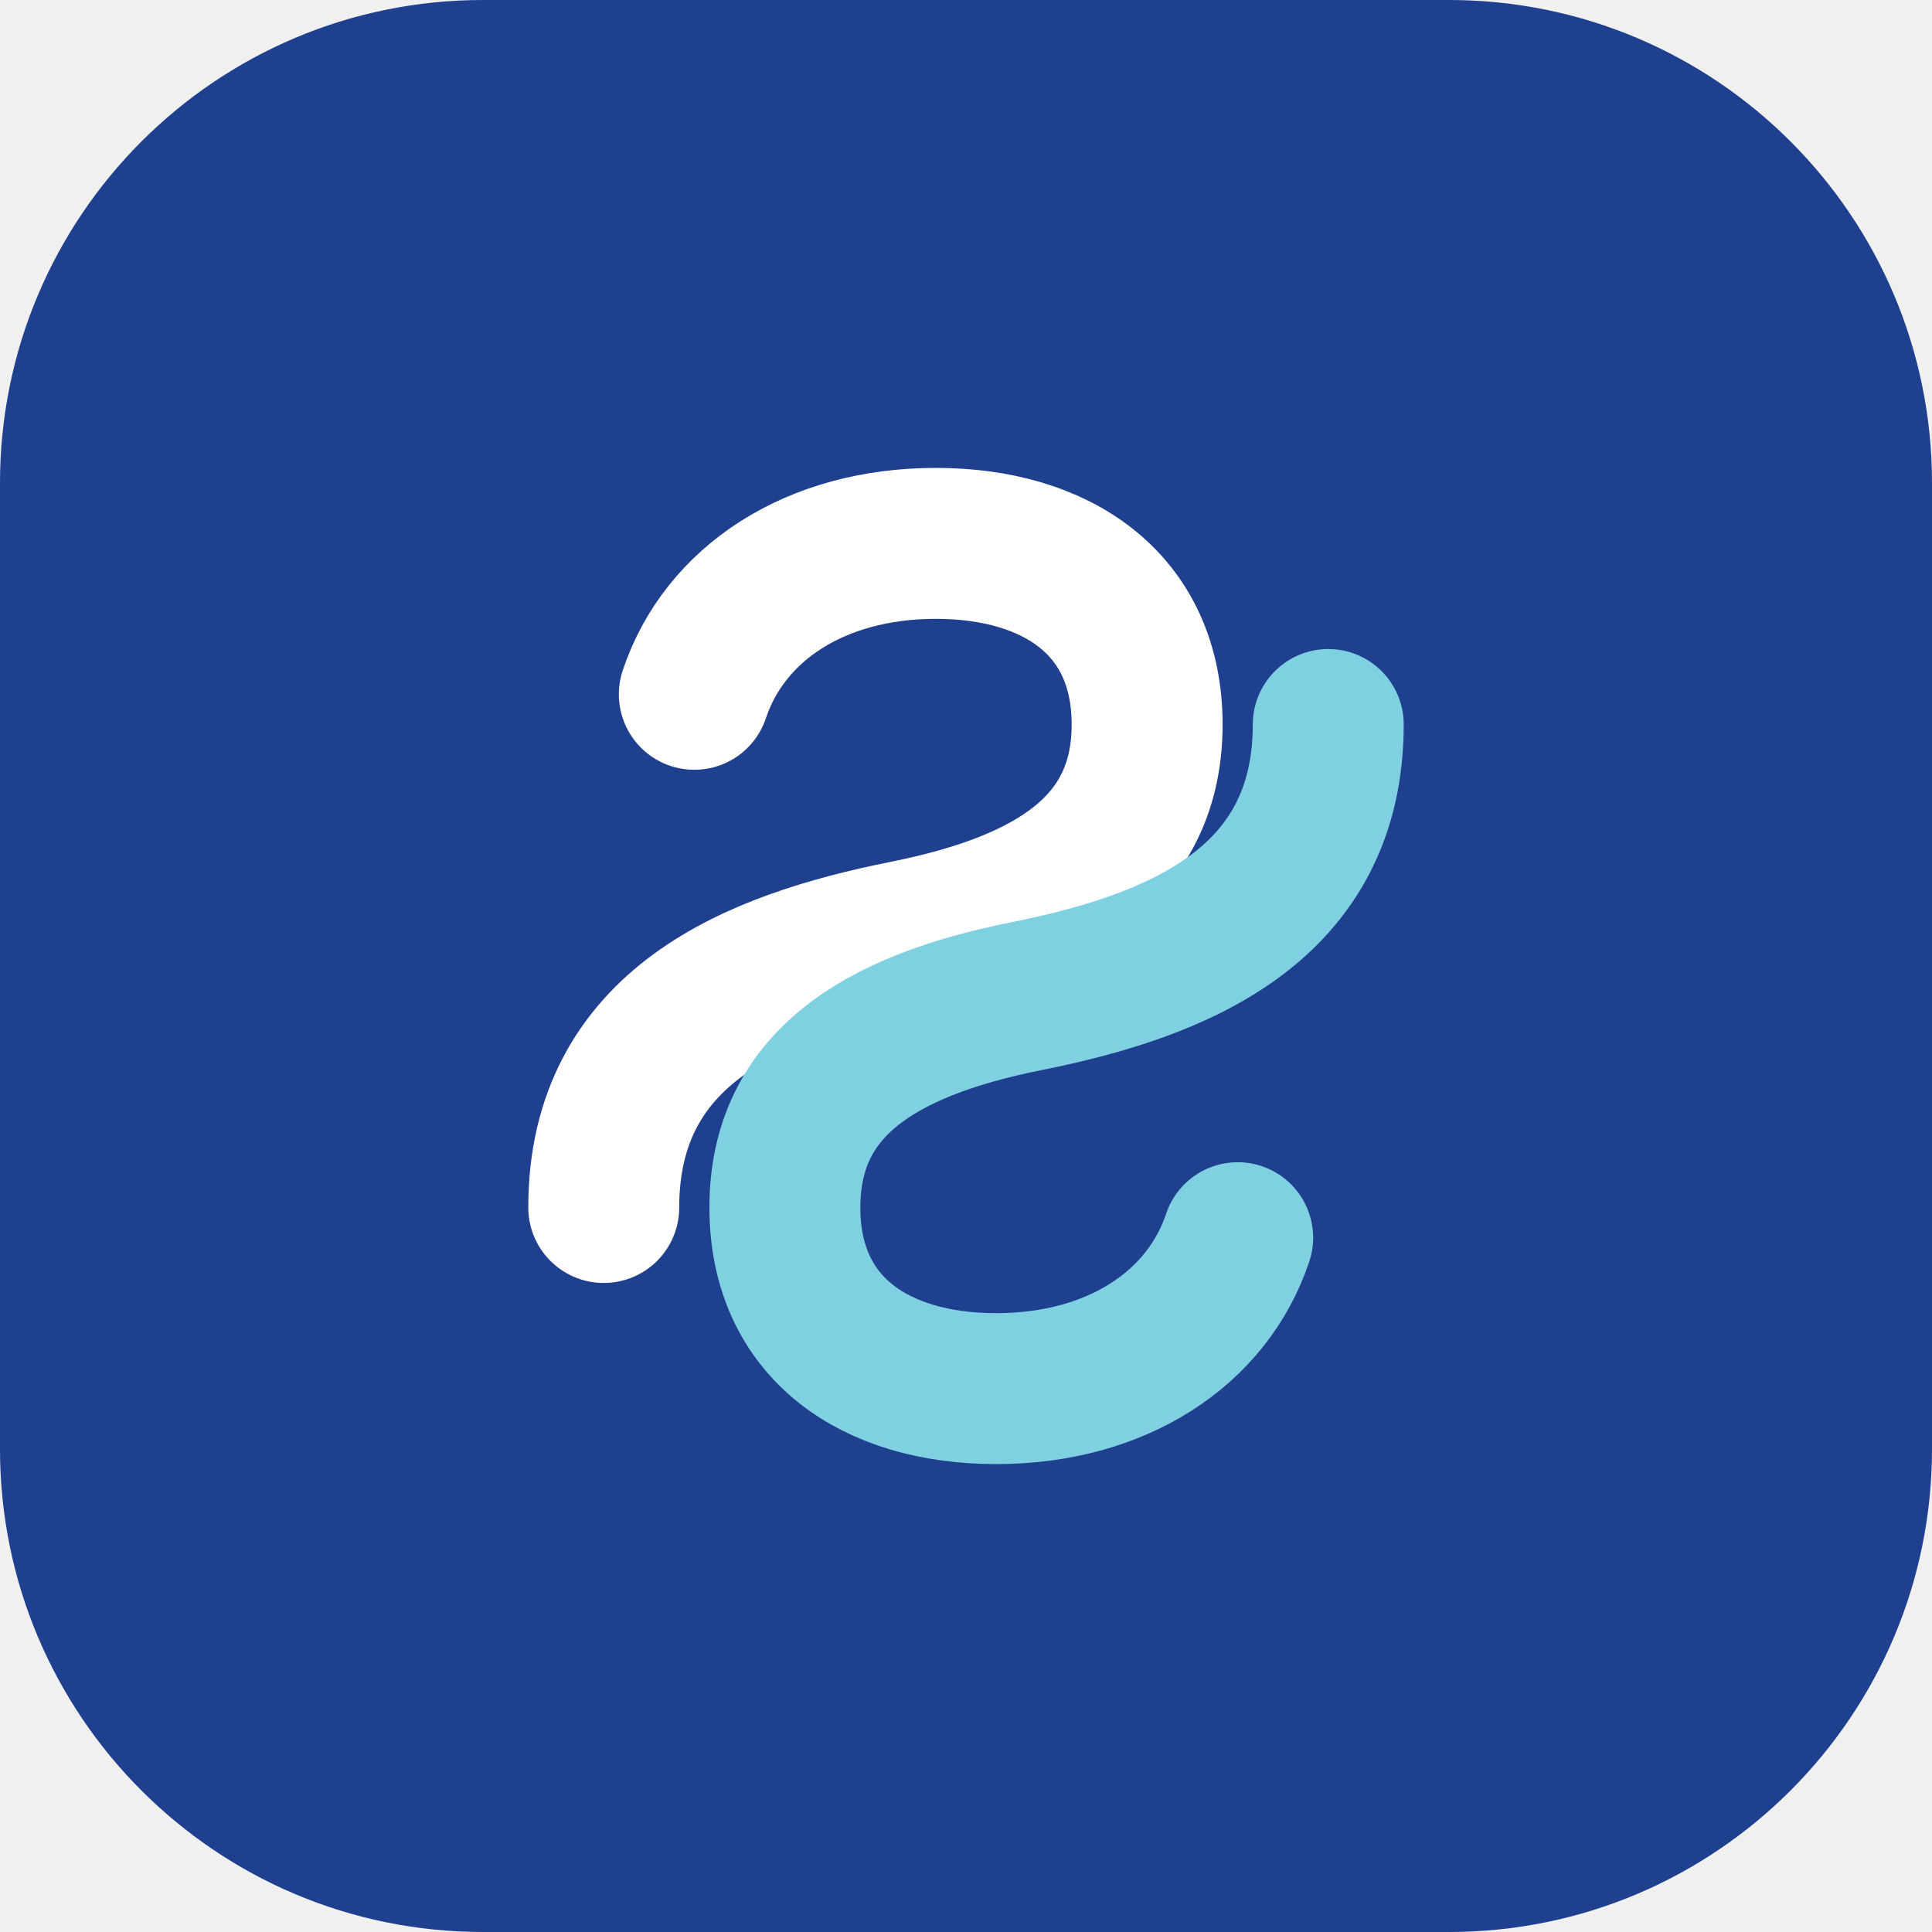
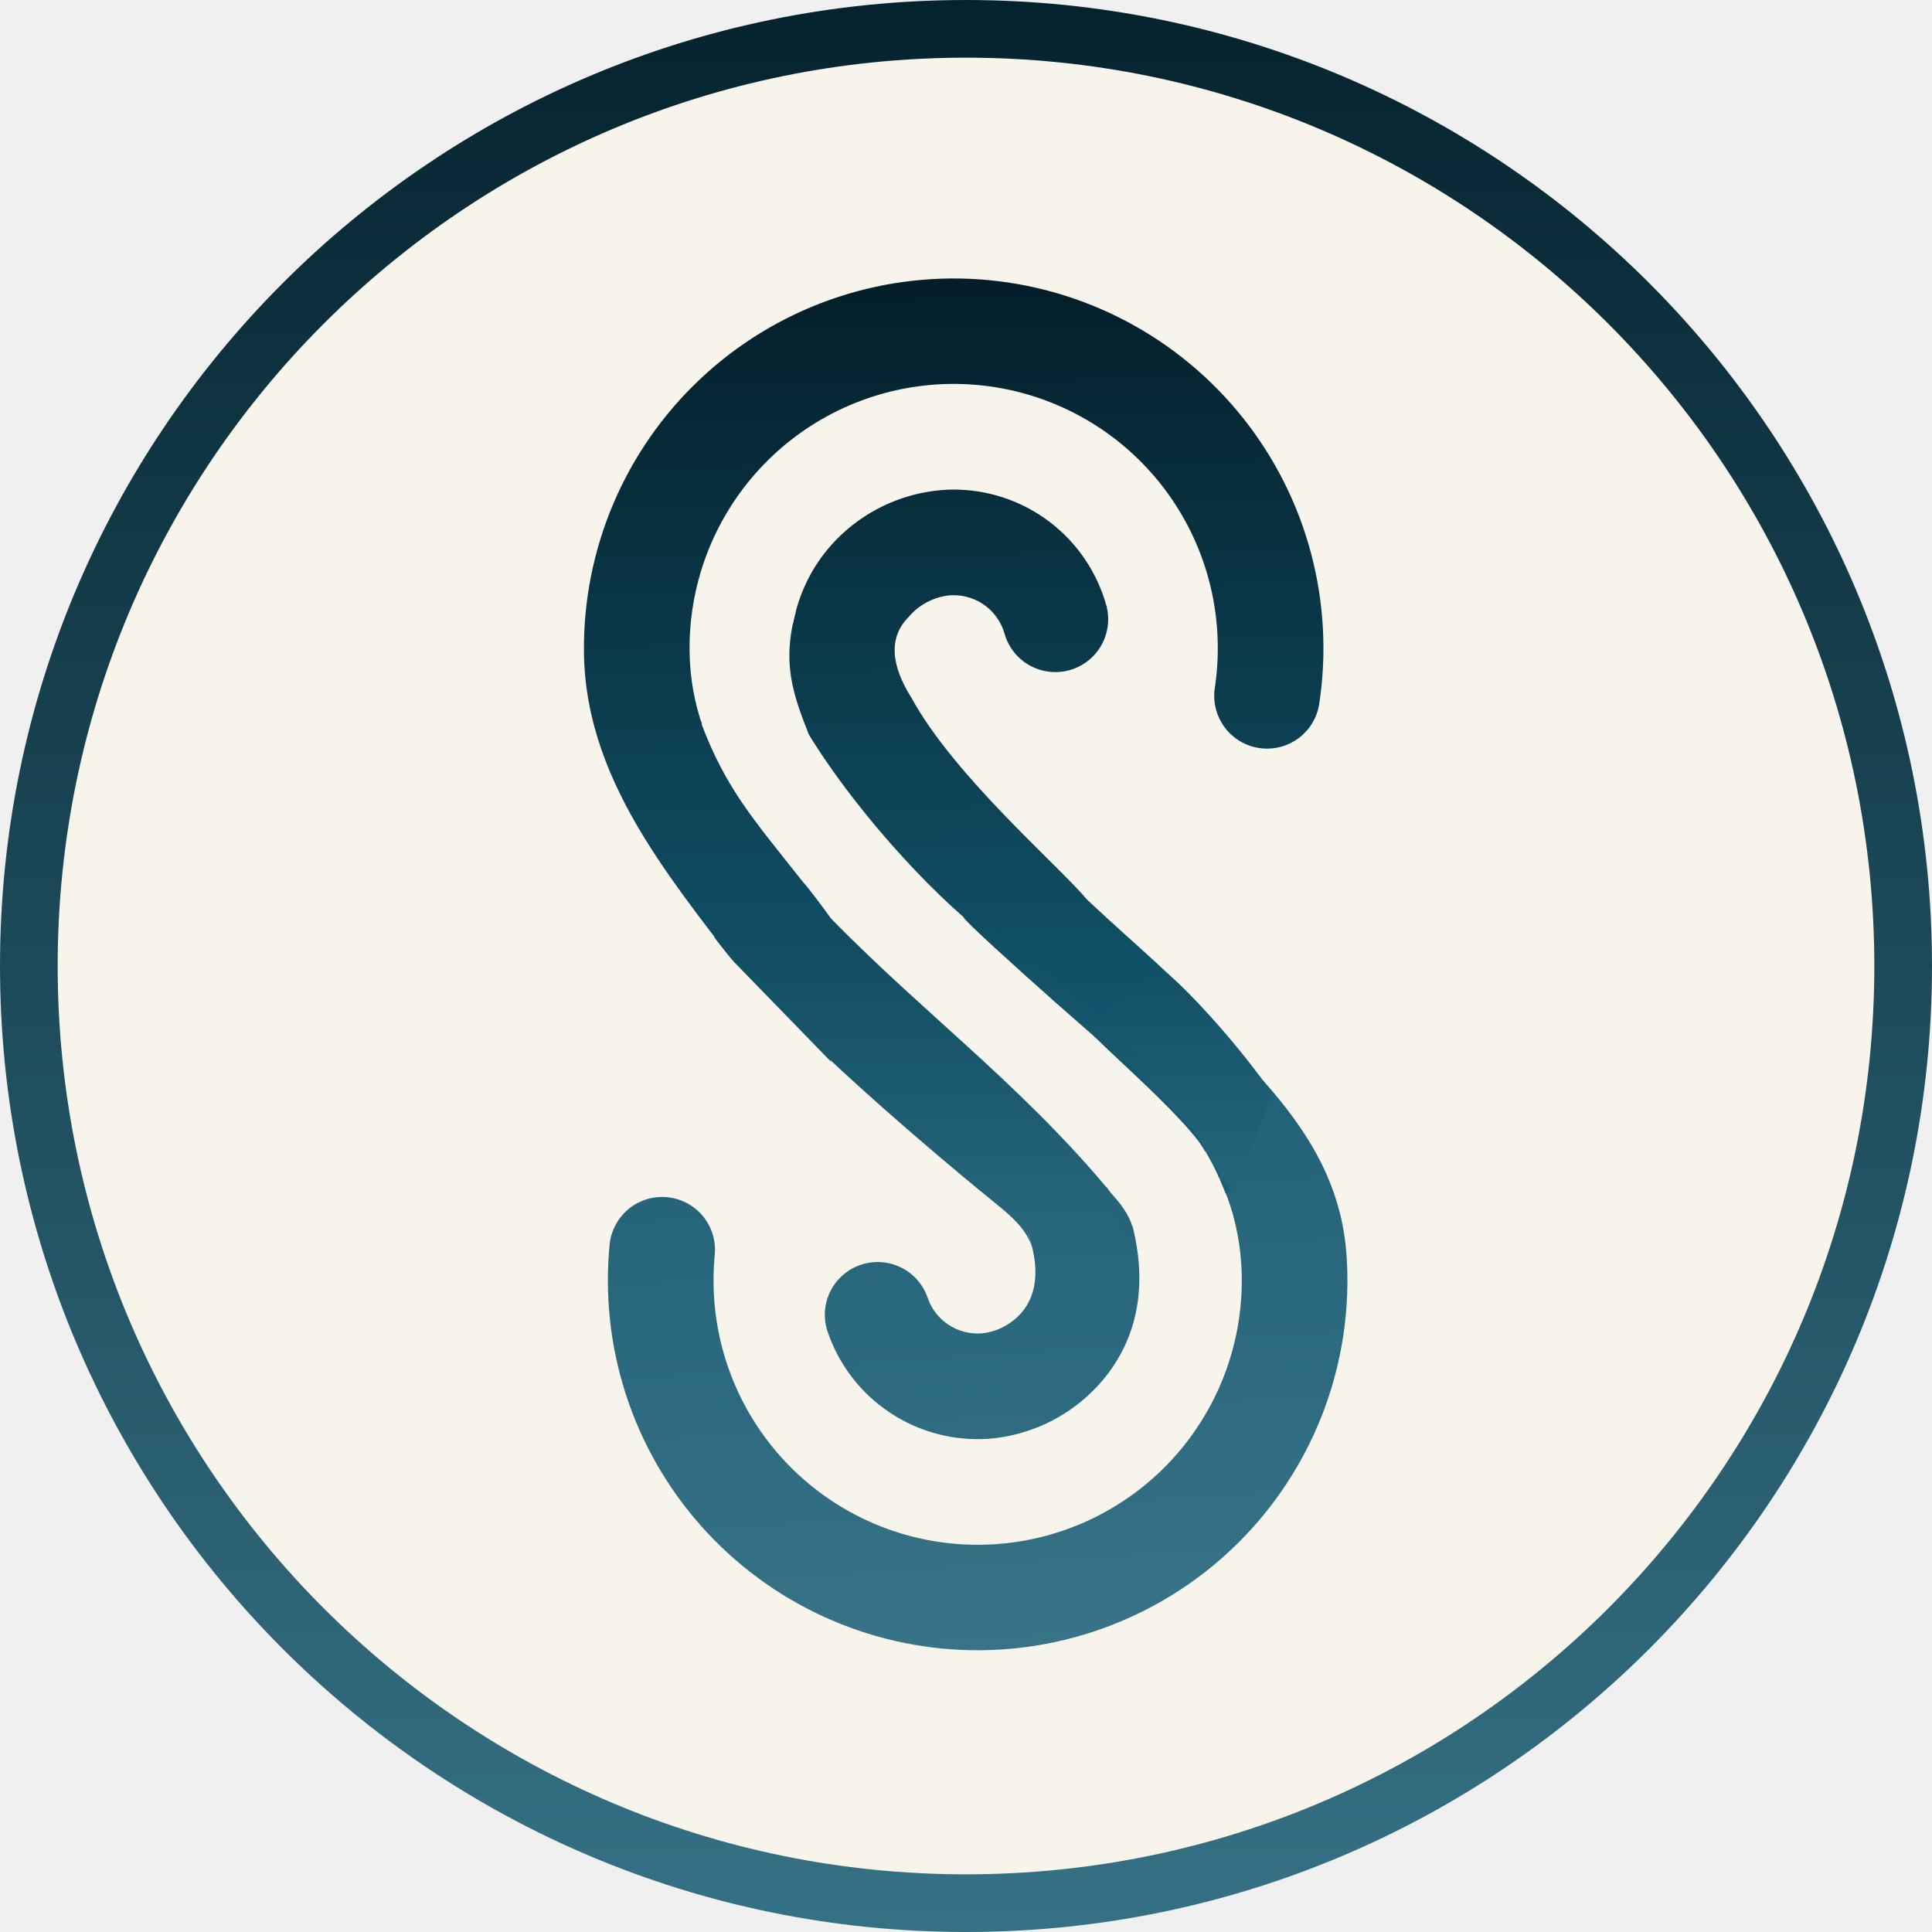
- <svg xmlns="http://www.w3.org/2000/svg" viewBox="0 0 64 64">
-   <rect width="64" height="64" rx="16" fill="#1f3f8f" />
-   <path d="M20 40c0-6 5-8 10-9s8-3 8-7-3-6-7-6-7 2-8 5" fill="none" stroke="#fff" stroke-width="5" stroke-linecap="round" />
-   <path d="M44 24c0 6-5 8-10 9s-8 3-8 7 3 6 7 6 7-2 8-5" fill="none" stroke="#7fd0e0" stroke-width="5" stroke-linecap="round" />
+ <svg xmlns="http://www.w3.org/2000/svg" preserveAspectRatio="none" overflow="visible" style="display: block;" width="140" height="140" viewBox="0 0 140 140" fill="none">
+   <g id="LogoSignSaathi">
+     <circle id="Ellipse 7" cx="70" cy="70" r="67.91" fill="#F6F4EB" stroke-width="4.179" stroke="url(#paint0_linear_0_4)" />
+     <path id="Vector" d="M51.747 94.061C52.081 99.126 54.413 103.851 58.23 107.197C62.048 110.542 67.038 112.234 72.103 111.9C77.168 111.567 81.893 109.234 85.239 105.417C88.584 101.599 90.276 96.609 89.943 91.544C89.415 83.531 83.784 78.999 79.037 73.213C76.05 69.566 73.312 65.04 72.424 58.435C71.804 53.803 68.256 50.776 64.257 51.04C62.231 51.173 60.341 52.106 59.002 53.633C57.664 55.16 56.987 57.156 57.121 59.182C57.487 64.736 61.811 68.356 68.084 72.73C73.704 76.645 79.409 80.418 81.701 87.552C83.241 92.346 82.663 96.336 80.352 99.453C79.321 100.834 78.007 101.977 76.497 102.806C74.988 103.636 73.318 104.132 71.6 104.261C69.059 104.429 66.535 103.748 64.424 102.324C62.313 100.901 60.735 98.817 59.938 96.398C59.645 95.442 59.739 94.408 60.199 93.519C60.659 92.631 61.449 91.957 62.4 91.644C63.35 91.331 64.385 91.402 65.284 91.843C66.182 92.283 66.873 93.058 67.207 94.001C67.472 94.808 67.999 95.503 68.703 95.978C69.407 96.452 70.249 96.679 71.097 96.622C72.151 96.553 73.416 95.955 74.205 94.894C74.881 93.979 75.462 92.372 74.588 89.652C72.981 84.641 67.763 81.835 63.702 79.007C57.912 74.966 50.123 69.41 49.482 59.686C49.215 55.634 50.568 51.642 53.245 48.588C55.921 45.534 59.701 43.668 63.753 43.401C72.412 42.83 78.945 49.47 80.013 57.413C80.656 62.215 80.364 66.047 82.746 68.955C88.615 76.11 96.931 81.16 97.582 91.041C97.823 94.739 97.295 98.447 96.031 101.931C94.766 105.415 92.793 108.598 90.235 111.28C87.677 113.962 84.591 116.084 81.171 117.513C77.751 118.941 74.073 119.645 70.367 119.579C66.662 119.513 63.01 118.679 59.643 117.13C56.276 115.581 53.267 113.35 50.807 110.578C48.346 107.807 46.487 104.555 45.347 101.029C44.208 97.502 43.812 93.778 44.185 90.091C44.309 89.099 44.815 88.195 45.596 87.572C46.378 86.949 47.371 86.656 48.366 86.755C49.36 86.855 50.276 87.34 50.918 88.106C51.559 88.872 51.876 89.858 51.8 90.855C51.694 91.92 51.676 92.993 51.747 94.061Z" fill-rule="evenodd" clip-rule="evenodd" fill="url(#paint1_linear_0_4)" />
+     <path id="Vector 31" d="M83.174 44.725L63.952 43.169L50.188 69.105L63.952 90.373L81.275 87.952L86.259 69.969L83.174 44.725Z" fill="#F6F4EB" />
+     <path id="Vector_2" d="M88.244 46.727C88.182 41.651 86.107 36.808 82.475 33.262C78.842 29.717 73.95 27.76 68.874 27.821C63.799 27.883 58.956 29.958 55.41 33.591C51.865 37.223 49.908 42.115 49.969 47.191C50.067 55.221 55.446 60.048 59.876 66.081C62.663 69.883 59.02 66.492 59.552 73.134C59.923 77.792 62.657 86.641 66.665 86.592C68.695 86.567 82.391 87.818 83.809 86.365C85.228 84.912 88.263 87.478 88.263 85.474C88.228 82.653 80.05 76.217 78.362 74.093C76.721 72.025 74.356 70.056 71.383 67.736C71.218 67.608 78.362 74.093 71.118 67.525C67.6 64.81 61.433 58.298 57.797 51.854C56.517 46.985 57.496 42.797 59.971 39.808C61.073 38.485 62.447 37.413 63.999 36.666C65.551 35.919 67.245 35.513 68.967 35.476C71.513 35.445 73.997 36.261 76.029 37.795C78.06 39.33 79.524 41.496 80.191 43.953C80.431 44.925 80.282 45.952 79.775 46.814C79.268 47.677 78.443 48.307 77.478 48.569C76.512 48.831 75.482 48.704 74.608 48.216C73.734 47.728 73.087 46.917 72.804 45.957C72.582 45.137 72.093 44.415 71.416 43.904C70.738 43.392 69.909 43.12 69.06 43.131C68.004 43.144 66.709 43.673 65.864 44.69C64.358 46.179 64.567 48.216 66.04 50.55C69.129 56.241 76.807 62.814 78.776 65.194C86.775 72.697 89.015 73.134 88.662 81.174C88.711 85.234 91.099 82.568 88.263 85.474C85.645 88.156 91.319 85.845 89.015 85.512C88.823 85.484 88.575 85.47 88.263 85.474C79.586 85.579 58.694 89.794 58.053 81.805C57.669 76.975 57.178 75.121 54.955 72.09C49.479 64.63 42.435 57.185 42.315 47.284C42.272 43.578 42.998 39.904 44.447 36.493C45.897 33.082 48.038 30.009 50.736 27.468C53.434 24.927 56.63 22.973 60.121 21.73C63.612 20.488 67.324 19.983 71.02 20.247C74.717 20.512 78.318 21.54 81.597 23.268C84.876 24.995 87.76 27.384 90.069 30.284C92.377 33.183 94.059 36.53 95.008 40.112C95.957 43.695 96.152 47.435 95.582 51.097C95.405 52.081 94.851 52.956 94.037 53.536C93.224 54.117 92.216 54.356 91.228 54.203C90.241 54.05 89.353 53.517 88.753 52.718C88.153 51.919 87.889 50.916 88.019 49.926C88.183 48.867 88.258 47.797 88.244 46.727Z" fill-rule="evenodd" clip-rule="evenodd" fill="url(#paint2_linear_0_4)" />
+     <g id="Vector 29">
+ </g>
+     <path id="Vector 33" d="M58.649 75.677L54.196 71.669L57.535 87.923L70.672 90.595L72.231 86.81L58.649 75.677Z" fill="#F6F4EB" />
+     <path id="Vector 34" d="M89.376 88.146C88.803 86.328 88.389 85.303 87.372 83.47C87.372 83.47 79.715 85.256 79.801 85.251C79.888 85.247 81.943 87.757 82.028 88.814L89.376 88.146Z" fill="#F6F4EB" />
+     <path id="Vector 32" d="M81.91 88.179L74.388 89.015L74.789 90.35C74.872 90.582 74.946 90.83 75.015 91.105L74.789 90.35C74.425 89.345 73.873 88.669 72.716 87.672C68.341 84.122 56.556 74.318 51.751 67.91L60.207 66.548C67.486 73.998 75.067 79.364 81.91 88.179Z" fill="url(#paint3_linear_0_4)" />
+     <path id="Vector 36" d="M60.179 76.895L52.866 69.373L52.239 70.836L59.343 77.94L59.667 77.536L60.179 76.895Z" fill="#F6F4EB" />
+     <path id="Vector 35" d="M82.328 89.224C82.056 88.924 81.304 87.564 80.239 86.09L80.03 85.672C80.807 85.916 81.681 86.652 82.146 88.192C82.146 88.192 82.601 89.524 82.328 89.224Z" fill="#F6F4EB" />
+     <path id="Vector 30" d="M58.716 53.492C57.461 50.331 56.627 48.06 57.672 44.298C53.234 45.609 50.664 47.992 50.856 52.52C52.637 57.196 54.641 59.423 57.981 63.653C61.321 67.884 56.815 56.654 58.716 53.492Z" fill="#F6F4EB" />
+     <path id="Vector 38" d="M79.751 85.762L81.284 89.433C82.746 90.06 82.119 87.761 79.751 85.762Z" fill="#26647A" />
+     <path id="Vector 39" d="M92.149 79.194C89.198 74.9 84.418 70 84 70.209C83.582 70.418 79.194 74.388 79.194 74.388L86.507 81.91L89.433 86.716L92.149 79.194Z" fill="url(#paint4_linear_0_4)" />
+     <path id="Vector 40" d="M82.537 76.478L71.463 66.239C71.463 66.239 73.97 69.582 70.418 66.866C66.866 64.149 80.448 76.269 81.701 77.105C82.955 77.94 82.537 76.478 82.537 76.478Z" fill="url(#paint5_linear_0_4)" />
+   </g>
+   <defs>
+     <linearGradient id="paint0_linear_0_4" x1="70" y1="5.12642e-07" x2="70" y2="140" gradientUnits="userSpaceOnUse">
+       <stop stop-color="#05232E" />
+       <stop offset="1" stop-color="#357185" />
+     </linearGradient>
+     <linearGradient id="paint1_linear_0_4" x1="72.606" y1="119.525" x2="67.573" y2="43.149" gradientUnits="userSpaceOnUse">
+       <stop stop-color="#387387" />
+       <stop offset="1" stop-color="#0D5169" />
+     </linearGradient>
+     <linearGradient id="paint2_linear_0_4" x1="68.782" y1="20.181" x2="69.711" y2="96.716" gradientUnits="userSpaceOnUse">
+       <stop stop-color="#041E29" />
+       <stop offset="1" stop-color="#176B87" />
+     </linearGradient>
+     <linearGradient id="paint3_linear_0_4" x1="68.557" y1="67.216" x2="68.557" y2="89.037" gradientUnits="userSpaceOnUse">
+       <stop stop-color="#0F4C61" />
+       <stop offset="1" stop-color="#28667C" />
+     </linearGradient>
+     <linearGradient id="paint4_linear_0_4" x1="85.672" y1="70.209" x2="85.672" y2="86.716" gradientUnits="userSpaceOnUse">
+       <stop stop-color="#115167" />
+       <stop offset="1" stop-color="#27657B" />
+     </linearGradient>
+     <linearGradient id="paint5_linear_0_4" x1="76.478" y1="66.239" x2="76.478" y2="77.105" gradientUnits="userSpaceOnUse">
+       <stop stop-color="#0F4C61" />
+       <stop offset="1" stop-color="#19596F" />
+     </linearGradient>
+   </defs>
</svg>
